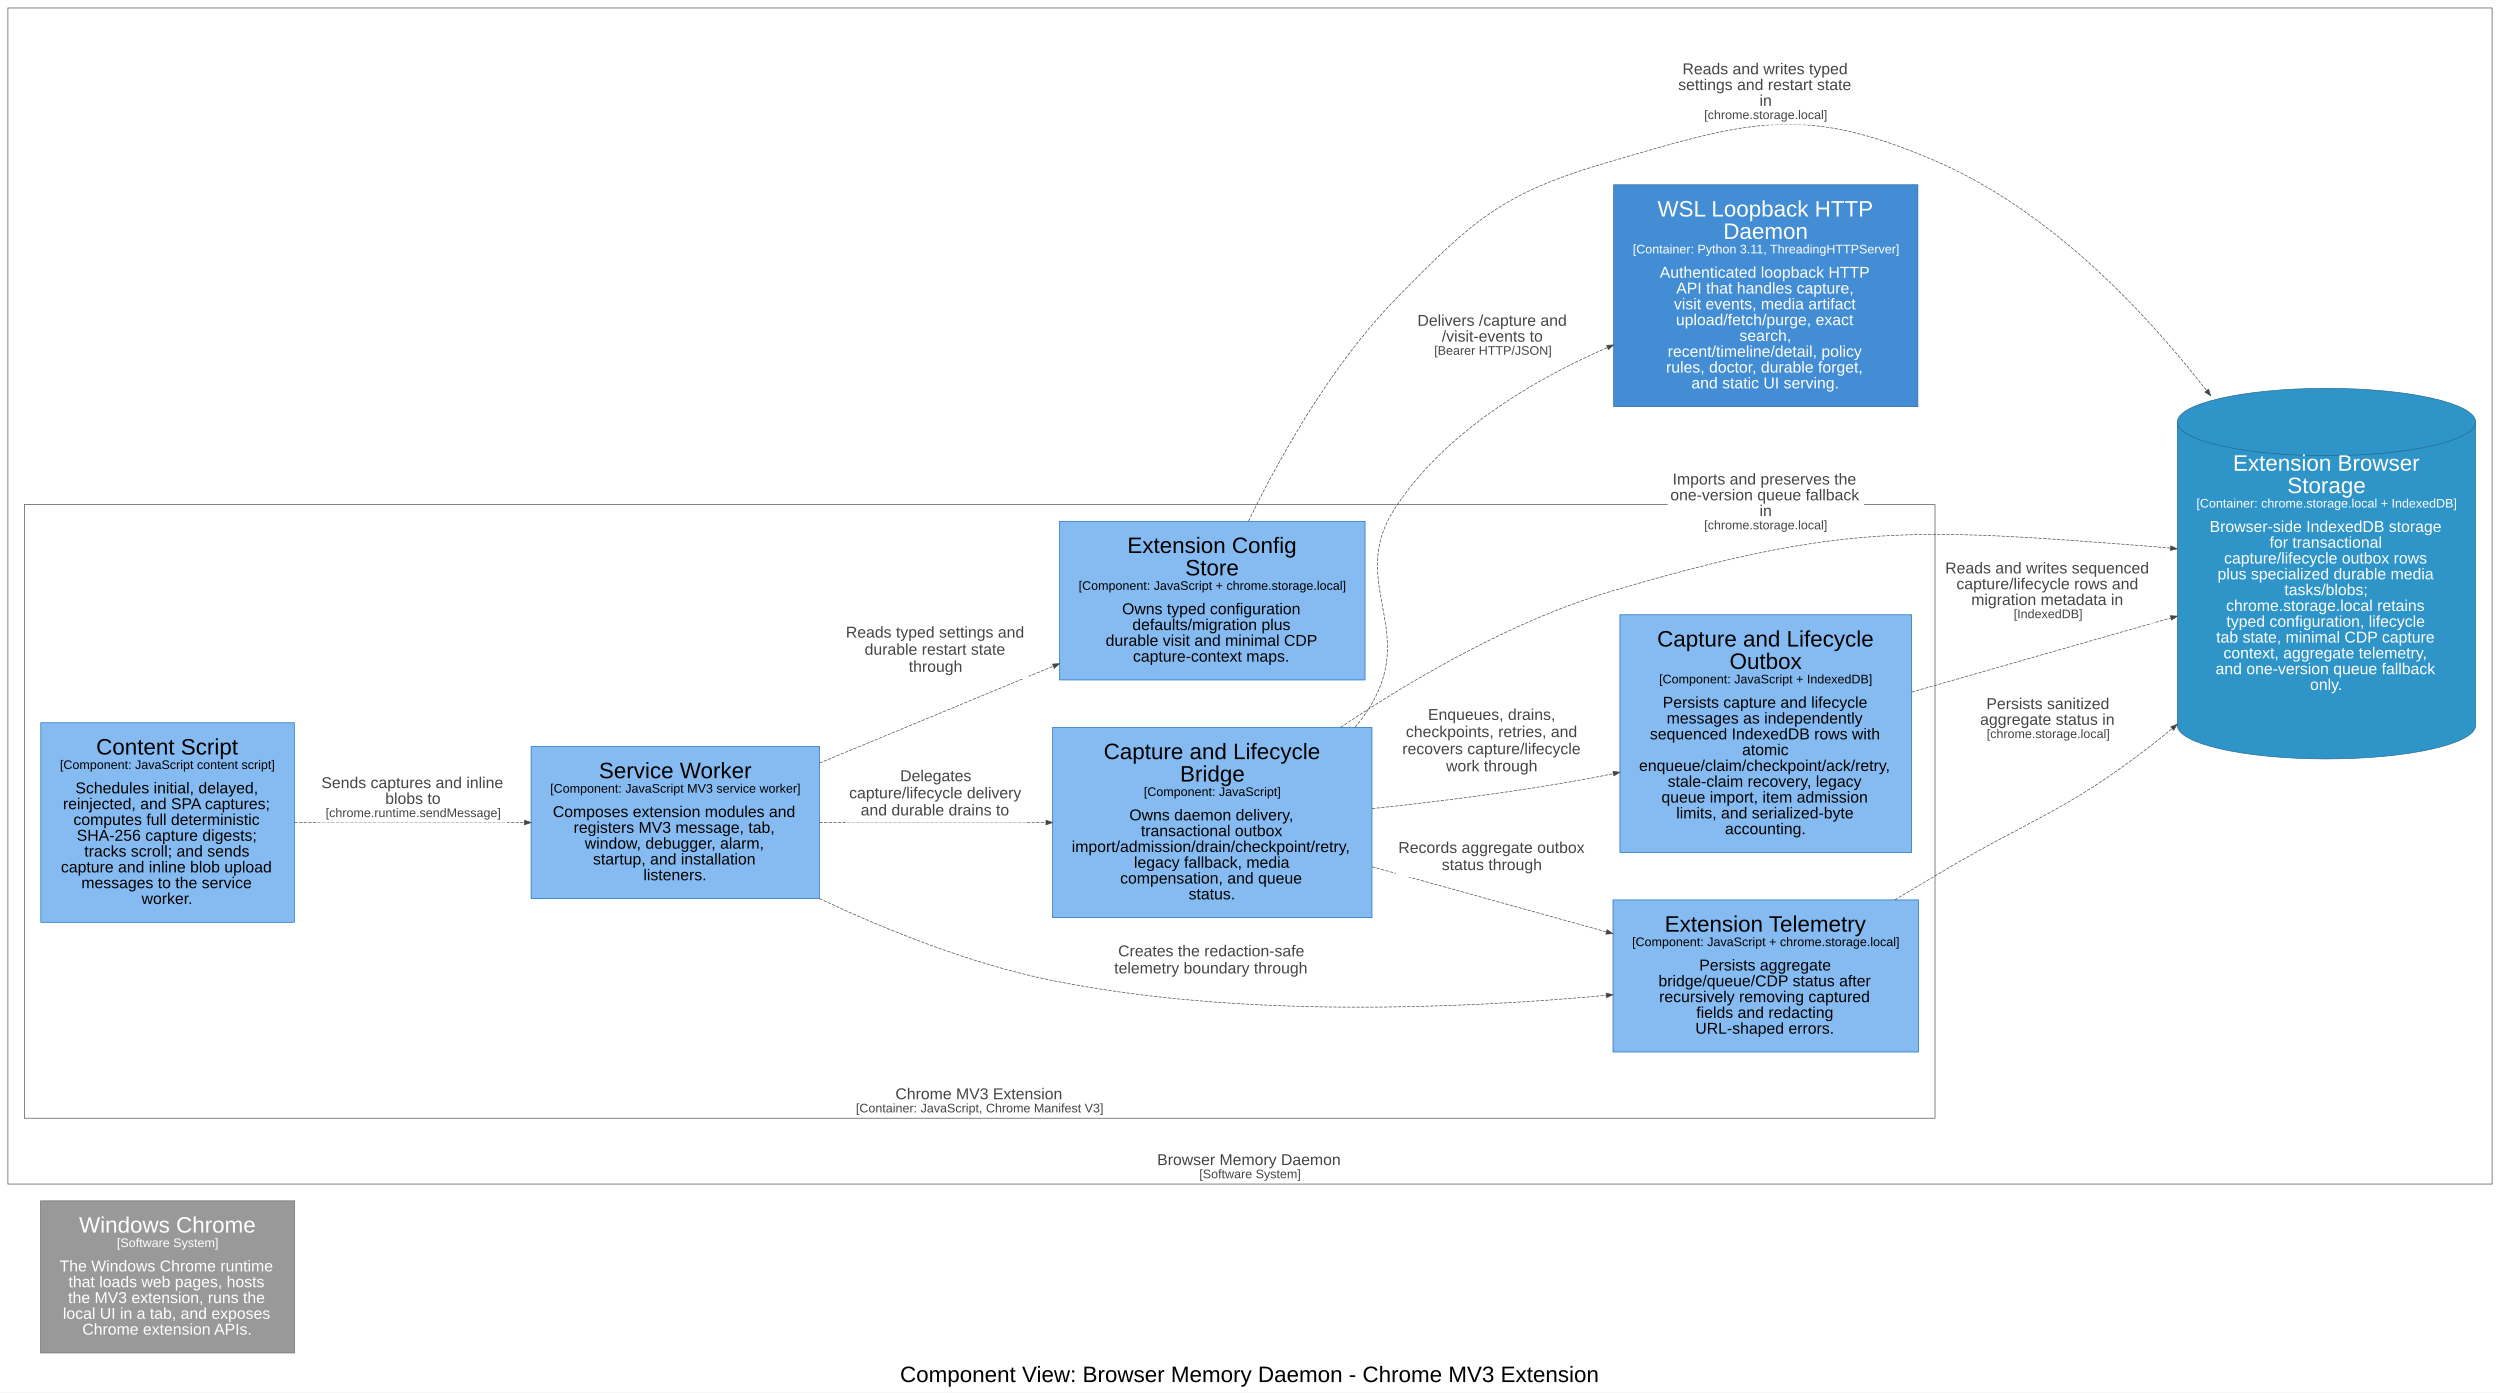
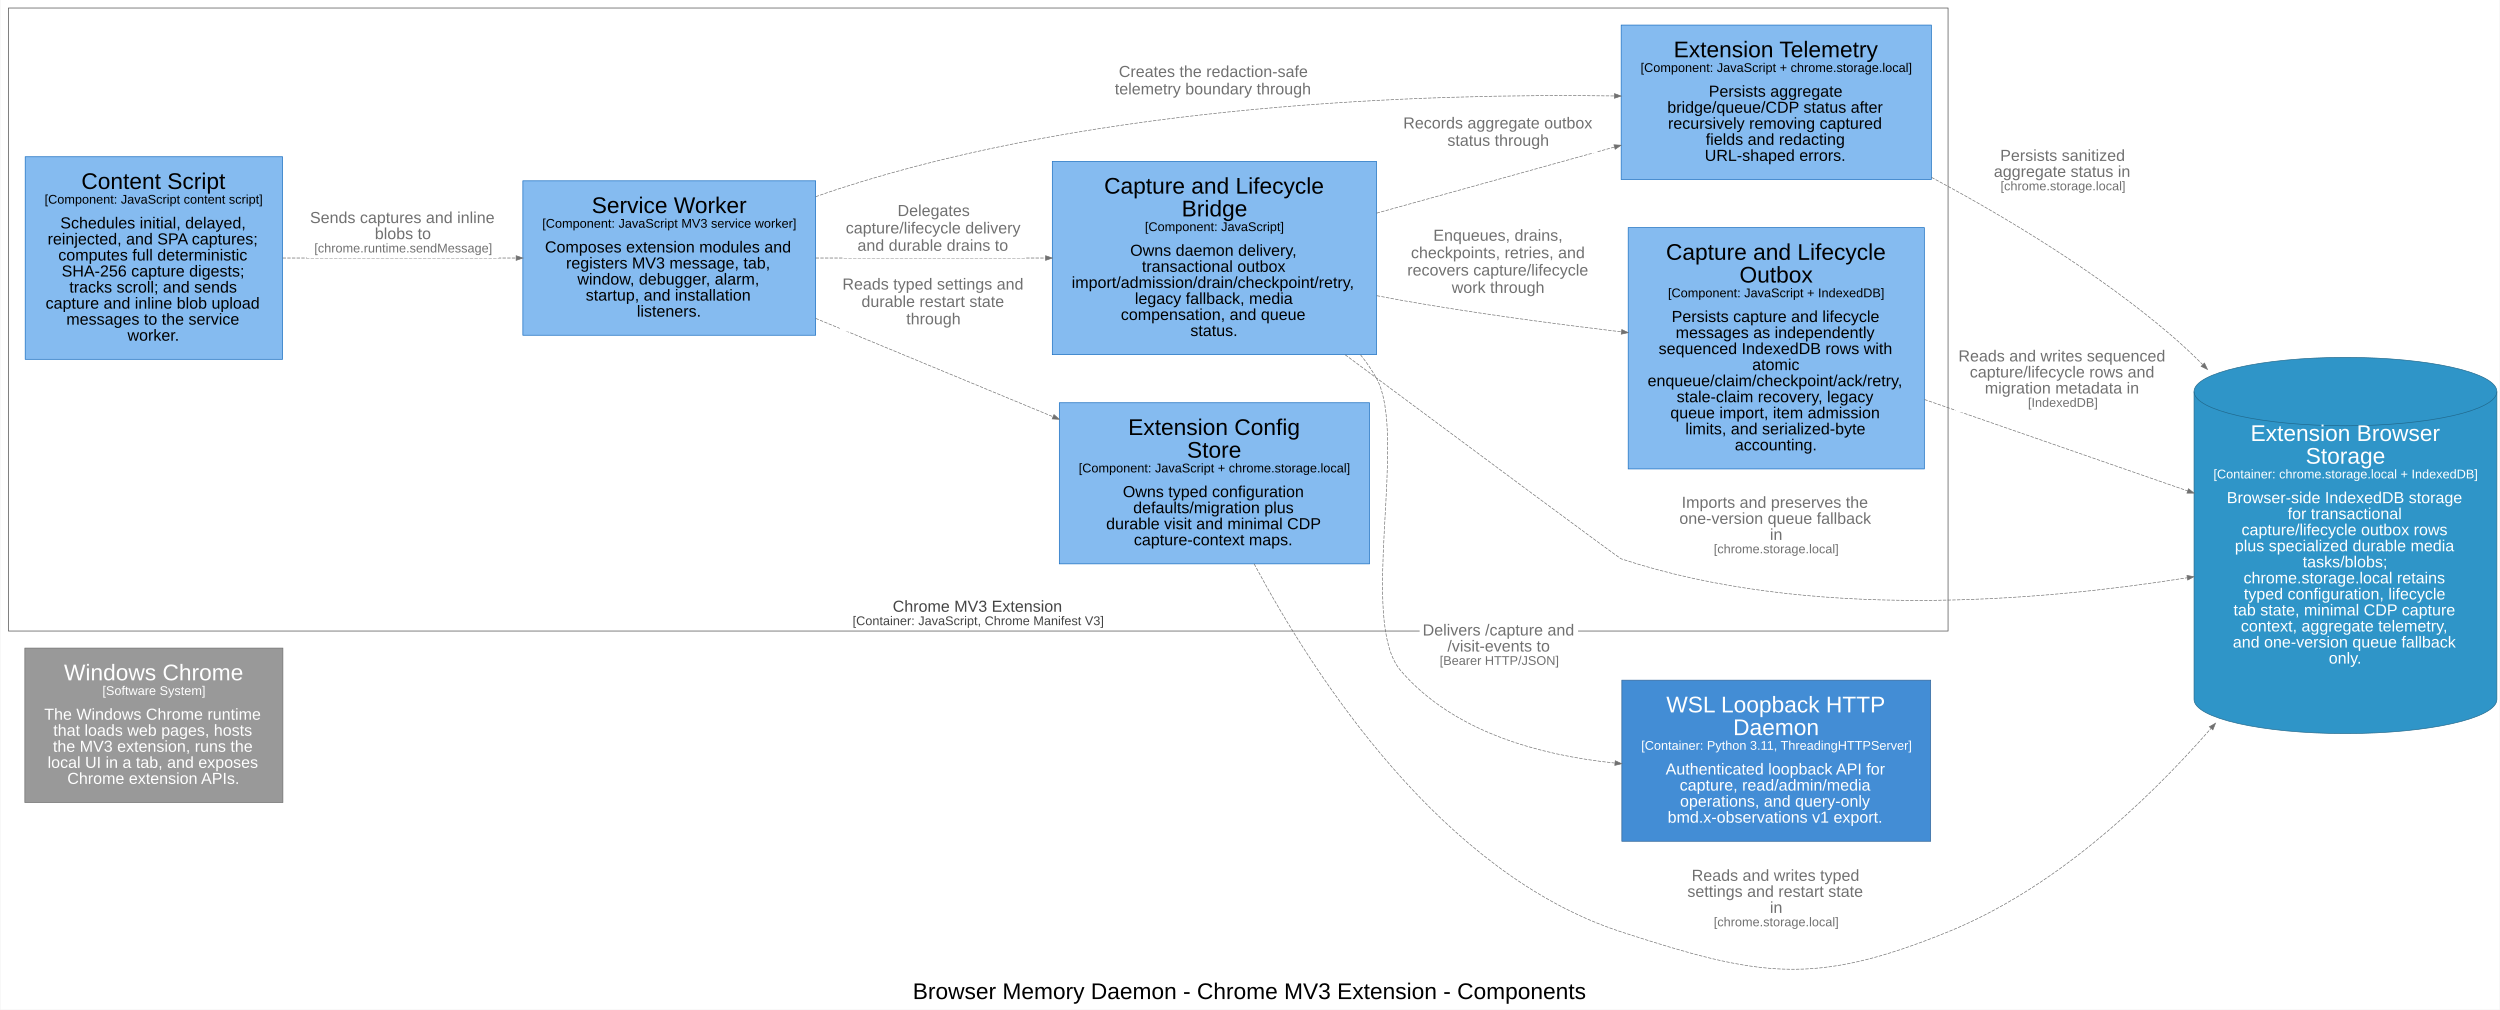
- <svg xmlns="http://www.w3.org/2000/svg" width="3797pt" height="2115pt" viewBox="0.00 0.00 3796.50 2114.50">
-   <g id="graph0" class="graph" transform="scale(1 1) rotate(0) translate(4 2110.5)">
-     <polygon fill="white" stroke="transparent" points="-4,4 -4,-2110.5 3792.5,-2110.5 3792.5,4 -4,4" />
-     <text text-anchor="start" x="1362.75" y="-11.8" font-family="Arial" font-size="34.00">Component View: Browser Memory Daemon - Chrome MV3 Extension</text>
+ <svg xmlns="http://www.w3.org/2000/svg" width="3739pt" height="1510pt" viewBox="0.00 0.00 3738.50 1510.35">
+   <g id="graph0" class="graph" transform="scale(1 1) rotate(0) translate(4 1506.35)">
+     <polygon fill="white" stroke="transparent" points="-4,4 -4,-1506.35 3734.5,-1506.35 3734.5,4 -4,4" />
+     <text text-anchor="start" x="1360.75" y="-11.8" font-family="Arial" font-size="34.00">Browser Memory Daemon - Chrome MV3 Extension - Components</text>
    <g id="clust1" class="cluster">
-       <polygon fill="none" stroke="#444444" points="8,-312.5 8,-2098.5 3780.5,-2098.5 3780.5,-312.5 8,-312.5" />
-       <text text-anchor="start" x="1753.25" y="-341.3" font-family="Arial" font-size="24.00" fill="#444444">Browser Memory Daemon</text>
-       <text text-anchor="start" x="1817.25" y="-321.3" font-family="Arial" font-size="19.00" fill="#444444">[Software System]</text>
-     </g>
-     <g id="clust2" class="cluster">
-       <polygon fill="none" stroke="#444444" points="33,-412.5 33,-1344.5 2934.5,-1344.5 2934.5,-412.5 33,-412.5" />
-       <text text-anchor="start" x="1355.75" y="-441.3" font-family="Arial" font-size="24.00" fill="#444444">Chrome MV3 Extension</text>
-       <text text-anchor="start" x="1295.75" y="-421.3" font-family="Arial" font-size="19.00" fill="#444444">[Container: JavaScript, Chrome Manifest V3]</text>
+       <polygon fill="none" stroke="#444444" points="8,-562.35 8,-1494.35 2909.5,-1494.35 2909.5,-562.35 8,-562.35" />
+       <text text-anchor="start" x="1330.75" y="-591.15" font-family="Arial" font-size="24.00" fill="#444444">Chrome MV3 Extension</text>
+       <text text-anchor="start" x="1270.75" y="-571.15" font-family="Arial" font-size="19.00" fill="#444444">[Container: JavaScript, Chrome Manifest V3]</text>
    </g>
    <g id="2" class="node">
-       <polygon fill="#999999" stroke="#6b6b6b" points="443.5,-287 57.5,-287 57.5,-56 443.5,-56 443.5,-287" />
-       <text text-anchor="start" x="116" y="-238.8" font-family="Arial" font-size="34.00" fill="#ffffff">Windows Chrome</text>
-       <text text-anchor="start" x="173.5" y="-216.8" font-family="Arial" font-size="19.00" fill="#ffffff">[Software System]</text>
-       <text text-anchor="start" x="86.5" y="-179.8" font-family="Arial" font-size="24.00" fill="#ffffff">The Windows Chrome runtime</text>
-       <text text-anchor="start" x="100" y="-155.8" font-family="Arial" font-size="24.00" fill="#ffffff">that loads web pages, hosts</text>
-       <text text-anchor="start" x="99.5" y="-131.8" font-family="Arial" font-size="24.00" fill="#ffffff">the MV3 extension, runs the</text>
-       <text text-anchor="start" x="91.5" y="-107.8" font-family="Arial" font-size="24.00" fill="#ffffff">local UI in a tab, and exposes</text>
-       <text text-anchor="start" x="121" y="-83.8" font-family="Arial" font-size="24.00" fill="#ffffff">Chrome extension APIs.</text>
+       <polygon fill="#999999" stroke="#6b6b6b" points="418.5,-536.85 32.5,-536.85 32.5,-305.85 418.5,-305.85 418.5,-536.85" />
+       <text text-anchor="start" x="91" y="-488.65" font-family="Arial" font-size="34.00" fill="#ffffff">Windows Chrome</text>
+       <text text-anchor="start" x="148.5" y="-466.65" font-family="Arial" font-size="19.00" fill="#ffffff">[Software System]</text>
+       <text text-anchor="start" x="61.5" y="-429.65" font-family="Arial" font-size="24.00" fill="#ffffff">The Windows Chrome runtime</text>
+       <text text-anchor="start" x="75" y="-405.65" font-family="Arial" font-size="24.00" fill="#ffffff">that loads web pages, hosts</text>
+       <text text-anchor="start" x="74.5" y="-381.65" font-family="Arial" font-size="24.00" fill="#ffffff">the MV3 extension, runs the</text>
+       <text text-anchor="start" x="66.5" y="-357.65" font-family="Arial" font-size="24.00" fill="#ffffff">local UI in a tab, and exposes</text>
+       <text text-anchor="start" x="96" y="-333.65" font-family="Arial" font-size="24.00" fill="#ffffff">Chrome extension APIs.</text>
+     </g>
+     <g id="21" class="node">
+       <path fill="#2f95c8" stroke="#20688c" d="M3730.5,-920.57C3730.5,-948.8 3628.98,-971.73 3504,-971.73 3379.02,-971.73 3277.5,-948.8 3277.5,-920.57 3277.5,-920.57 3277.5,-460.13 3277.5,-460.13 3277.5,-431.91 3379.02,-408.98 3504,-408.98 3628.98,-408.98 3730.5,-431.91 3730.5,-460.13 3730.5,-460.13 3730.5,-920.57 3730.5,-920.57" />
+       <path fill="none" stroke="#20688c" d="M3730.5,-920.57C3730.5,-892.34 3628.98,-869.41 3504,-869.41 3379.02,-869.41 3277.5,-892.34 3277.5,-920.57" />
+       <text text-anchor="start" x="3362" y="-846.65" font-family="Arial" font-size="34.00" fill="#ffffff">Extension Browser</text>
+       <text text-anchor="start" x="3444.5" y="-812.65" font-family="Arial" font-size="34.00" fill="#ffffff">Storage</text>
+       <text text-anchor="start" x="3306.5" y="-790.65" font-family="Arial" font-size="19.00" fill="#ffffff">[Container: chrome.storage.local + IndexedDB]</text>
+       <text text-anchor="start" x="3326.5" y="-753.65" font-family="Arial" font-size="24.00" fill="#ffffff">Browser-side IndexedDB storage</text>
+       <text text-anchor="start" x="3417.5" y="-729.65" font-family="Arial" font-size="24.00" fill="#ffffff">for transactional</text>
+       <text text-anchor="start" x="3348.5" y="-705.65" font-family="Arial" font-size="24.00" fill="#ffffff">capture/lifecycle outbox rows</text>
+       <text text-anchor="start" x="3338.5" y="-681.65" font-family="Arial" font-size="24.00" fill="#ffffff">plus specialized durable media</text>
+       <text text-anchor="start" x="3440" y="-657.65" font-family="Arial" font-size="24.00" fill="#ffffff">tasks/blobs;</text>
+       <text text-anchor="start" x="3351.5" y="-633.65" font-family="Arial" font-size="24.00" fill="#ffffff">chrome.storage.local retains</text>
+       <text text-anchor="start" x="3352" y="-609.65" font-family="Arial" font-size="24.00" fill="#ffffff">typed configuration, lifecycle</text>
+       <text text-anchor="start" x="3336.5" y="-585.65" font-family="Arial" font-size="24.00" fill="#ffffff">tab state, minimal CDP capture</text>
+       <text text-anchor="start" x="3347.5" y="-561.65" font-family="Arial" font-size="24.00" fill="#ffffff">context, aggregate telemetry,</text>
+       <text text-anchor="start" x="3335.5" y="-537.65" font-family="Arial" font-size="24.00" fill="#ffffff">and one-version queue fallback</text>
+       <text text-anchor="start" x="3479" y="-513.65" font-family="Arial" font-size="24.00" fill="#ffffff">only.</text>
+     </g>
+     <g id="22" class="node">
+       <polygon fill="#438dd5" stroke="#2e6295" points="2883.5,-488.85 2421.5,-488.85 2421.5,-247.85 2883.5,-247.85 2883.5,-488.85" />
+       <text text-anchor="start" x="2488" y="-440.65" font-family="Arial" font-size="34.00" fill="#ffffff">WSL Loopback HTTP</text>
+       <text text-anchor="start" x="2588" y="-406.65" font-family="Arial" font-size="34.00" fill="#ffffff">Daemon</text>
+       <text text-anchor="start" x="2450.5" y="-384.65" font-family="Arial" font-size="19.00" fill="#ffffff">[Container: Python 3.11, ThreadingHTTPServer]</text>
+       <text text-anchor="start" x="2487" y="-347.65" font-family="Arial" font-size="24.00" fill="#ffffff">Authenticated loopback API for</text>
+       <text text-anchor="start" x="2508" y="-323.65" font-family="Arial" font-size="24.00" fill="#ffffff">capture, read/admin/media</text>
+       <text text-anchor="start" x="2508.5" y="-299.65" font-family="Arial" font-size="24.00" fill="#ffffff">operations, and query-only</text>
+       <text text-anchor="start" x="2490" y="-275.65" font-family="Arial" font-size="24.00" fill="#ffffff">bmd.x-observations v1 export.</text>
    </g>
    <g id="10" class="node">
-       <polygon fill="#85bbf0" stroke="#1168bd" points="2069,-1319 1605,-1319 1605,-1078 2069,-1078 2069,-1319" />
-       <text text-anchor="start" x="1708" y="-1270.8" font-family="Arial" font-size="34.00" fill="#000000">Extension Config</text>
-       <text text-anchor="start" x="1796" y="-1236.8" font-family="Arial" font-size="34.00" fill="#000000">Store</text>
-       <text text-anchor="start" x="1634" y="-1214.8" font-family="Arial" font-size="19.00" fill="#000000">[Component: JavaScript + chrome.storage.local]</text>
-       <text text-anchor="start" x="1700" y="-1177.8" font-family="Arial" font-size="24.00" fill="#000000">Owns typed configuration</text>
-       <text text-anchor="start" x="1715.5" y="-1153.8" font-family="Arial" font-size="24.00" fill="#000000">defaults/migration plus</text>
-       <text text-anchor="start" x="1675" y="-1129.8" font-family="Arial" font-size="24.00" fill="#000000">durable visit and minimal CDP</text>
-       <text text-anchor="start" x="1716.5" y="-1105.8" font-family="Arial" font-size="24.00" fill="#000000">capture-context maps.</text>
-     </g>
-     <g id="21" class="node">
-       <path fill="#2f95c8" stroke="#20688c" d="M3755.5,-1469.72C3755.5,-1497.94 3653.98,-1520.88 3529,-1520.88 3404.02,-1520.88 3302.5,-1497.94 3302.5,-1469.72 3302.5,-1469.72 3302.5,-1009.28 3302.5,-1009.28 3302.5,-981.06 3404.02,-958.12 3529,-958.12 3653.98,-958.12 3755.5,-981.06 3755.5,-1009.28 3755.5,-1009.28 3755.5,-1469.72 3755.5,-1469.72" />
-       <path fill="none" stroke="#20688c" d="M3755.5,-1469.72C3755.5,-1441.49 3653.98,-1418.56 3529,-1418.56 3404.02,-1418.56 3302.5,-1441.49 3302.5,-1469.72" />
-       <text text-anchor="start" x="3387" y="-1395.8" font-family="Arial" font-size="34.00" fill="#ffffff">Extension Browser</text>
-       <text text-anchor="start" x="3469.5" y="-1361.8" font-family="Arial" font-size="34.00" fill="#ffffff">Storage</text>
-       <text text-anchor="start" x="3331.5" y="-1339.8" font-family="Arial" font-size="19.00" fill="#ffffff">[Container: chrome.storage.local + IndexedDB]</text>
-       <text text-anchor="start" x="3351.5" y="-1302.8" font-family="Arial" font-size="24.00" fill="#ffffff">Browser-side IndexedDB storage</text>
-       <text text-anchor="start" x="3442.5" y="-1278.8" font-family="Arial" font-size="24.00" fill="#ffffff">for transactional</text>
-       <text text-anchor="start" x="3373.5" y="-1254.8" font-family="Arial" font-size="24.00" fill="#ffffff">capture/lifecycle outbox rows</text>
-       <text text-anchor="start" x="3363.5" y="-1230.8" font-family="Arial" font-size="24.00" fill="#ffffff">plus specialized durable media</text>
-       <text text-anchor="start" x="3465" y="-1206.8" font-family="Arial" font-size="24.00" fill="#ffffff">tasks/blobs;</text>
-       <text text-anchor="start" x="3376.5" y="-1182.8" font-family="Arial" font-size="24.00" fill="#ffffff">chrome.storage.local retains</text>
-       <text text-anchor="start" x="3377" y="-1158.8" font-family="Arial" font-size="24.00" fill="#ffffff">typed configuration, lifecycle</text>
-       <text text-anchor="start" x="3361.5" y="-1134.8" font-family="Arial" font-size="24.00" fill="#ffffff">tab state, minimal CDP capture</text>
-       <text text-anchor="start" x="3372.5" y="-1110.8" font-family="Arial" font-size="24.00" fill="#ffffff">context, aggregate telemetry,</text>
-       <text text-anchor="start" x="3360.5" y="-1086.8" font-family="Arial" font-size="24.00" fill="#ffffff">and one-version queue fallback</text>
-       <text text-anchor="start" x="3504" y="-1062.8" font-family="Arial" font-size="24.00" fill="#ffffff">only.</text>
-     </g>
-     <g id="88" class="edge">
-       <path fill="none" stroke="#444444" stroke-dasharray="5,2" d="M1891.9,-1319.26C1940.25,-1418.1 2018.47,-1557.31 2115.5,-1656.5 2237.07,-1780.77 2278.59,-1817.89 2445.5,-1866.5 2654.17,-1927.26 2734.87,-1952.42 2934.5,-1866.5 3101.55,-1794.6 3243.57,-1650.01 3346.77,-1517.78" />
-       <polygon fill="#444444" stroke="#444444" points="3349.83,-1519.54 3353.2,-1509.49 3344.3,-1515.25 3349.83,-1519.54" />
-       <polygon fill="white" stroke="transparent" points="2540.5,-1921.5 2540.5,-2020.5 2814.5,-2020.5 2814.5,-1921.5 2540.5,-1921.5" />
-       <text text-anchor="start" x="2551" y="-1997.8" font-family="Arial" font-size="24.00" fill="#444444">Reads and writes typed</text>
-       <text text-anchor="start" x="2544.5" y="-1973.8" font-family="Arial" font-size="24.00" fill="#444444">settings and restart state</text>
-       <text text-anchor="start" x="2668" y="-1949.8" font-family="Arial" font-size="24.00" fill="#444444">in</text>
-       <text text-anchor="start" x="2584" y="-1929.8" font-family="Arial" font-size="19.00" fill="#444444">[chrome.storage.local]</text>
+       <polygon fill="#85bbf0" stroke="#1168bd" points="2044,-903.85 1580,-903.85 1580,-662.85 2044,-662.85 2044,-903.85" />
+       <text text-anchor="start" x="1683" y="-855.65" font-family="Arial" font-size="34.00" fill="#000000">Extension Config</text>
+       <text text-anchor="start" x="1771" y="-821.65" font-family="Arial" font-size="34.00" fill="#000000">Store</text>
+       <text text-anchor="start" x="1609" y="-799.65" font-family="Arial" font-size="19.00" fill="#000000">[Component: JavaScript + chrome.storage.local]</text>
+       <text text-anchor="start" x="1675" y="-762.65" font-family="Arial" font-size="24.00" fill="#000000">Owns typed configuration</text>
+       <text text-anchor="start" x="1690.5" y="-738.65" font-family="Arial" font-size="24.00" fill="#000000">defaults/migration plus</text>
+       <text text-anchor="start" x="1650" y="-714.65" font-family="Arial" font-size="24.00" fill="#000000">durable visit and minimal CDP</text>
+       <text text-anchor="start" x="1691.5" y="-690.65" font-family="Arial" font-size="24.00" fill="#000000">capture-context maps.</text>
+     </g>
+     <g id="89" class="edge">
+       <path fill="none" stroke="#707070" stroke-dasharray="5,2" d="M1871.46,-662.77C1961.51,-494.38 2152.25,-199.58 2420.5,-112.35 2627.18,-45.14 2708.16,-30.51 2909.5,-112.35 3063.84,-175.09 3200.01,-299.38 3302.87,-416.69" />
+       <polygon fill="#707070" stroke="#707070" points="3300.38,-419.16 3309.59,-424.4 3305.66,-414.56 3300.38,-419.16" />
+       <polygon fill="white" stroke="transparent" points="2515.5,-112.35 2515.5,-211.35 2789.5,-211.35 2789.5,-112.35 2515.5,-112.35" />
+       <text text-anchor="start" x="2526" y="-188.65" font-family="Arial" font-size="24.00" fill="#707070">Reads and writes typed</text>
+       <text text-anchor="start" x="2519.5" y="-164.65" font-family="Arial" font-size="24.00" fill="#707070">settings and restart state</text>
+       <text text-anchor="start" x="2643" y="-140.65" font-family="Arial" font-size="24.00" fill="#707070">in</text>
+       <text text-anchor="start" x="2559" y="-120.65" font-family="Arial" font-size="19.00" fill="#707070">[chrome.storage.local]</text>
    </g>
    <g id="13" class="node">
-       <polygon fill="#85bbf0" stroke="#1168bd" points="2079.5,-1006 1594.5,-1006 1594.5,-717 2079.5,-717 2079.5,-1006" />
-       <text text-anchor="start" x="1672" y="-957.8" font-family="Arial" font-size="34.00" fill="#000000">Capture and Lifecycle</text>
-       <text text-anchor="start" x="1788" y="-923.8" font-family="Arial" font-size="34.00" fill="#000000">Bridge</text>
-       <text text-anchor="start" x="1733" y="-901.8" font-family="Arial" font-size="19.00" fill="#000000">[Component: JavaScript]</text>
-       <text text-anchor="start" x="1711" y="-864.8" font-family="Arial" font-size="24.00" fill="#000000">Owns daemon delivery,</text>
-       <text text-anchor="start" x="1728.5" y="-840.8" font-family="Arial" font-size="24.00" fill="#000000">transactional outbox</text>
-       <text text-anchor="start" x="1623.5" y="-816.8" font-family="Arial" font-size="24.00" fill="#000000">import/admission/drain/checkpoint/retry,</text>
-       <text text-anchor="start" x="1718" y="-792.8" font-family="Arial" font-size="24.00" fill="#000000">legacy fallback, media</text>
-       <text text-anchor="start" x="1697" y="-768.8" font-family="Arial" font-size="24.00" fill="#000000">compensation, and queue</text>
-       <text text-anchor="start" x="1801" y="-744.8" font-family="Arial" font-size="24.00" fill="#000000">status.</text>
+       <polygon fill="#85bbf0" stroke="#1168bd" points="2054.5,-1264.85 1569.5,-1264.85 1569.5,-975.85 2054.5,-975.85 2054.5,-1264.85" />
+       <text text-anchor="start" x="1647" y="-1216.65" font-family="Arial" font-size="34.00" fill="#000000">Capture and Lifecycle</text>
+       <text text-anchor="start" x="1763" y="-1182.65" font-family="Arial" font-size="34.00" fill="#000000">Bridge</text>
+       <text text-anchor="start" x="1708" y="-1160.65" font-family="Arial" font-size="19.00" fill="#000000">[Component: JavaScript]</text>
+       <text text-anchor="start" x="1686" y="-1123.65" font-family="Arial" font-size="24.00" fill="#000000">Owns daemon delivery,</text>
+       <text text-anchor="start" x="1703.5" y="-1099.65" font-family="Arial" font-size="24.00" fill="#000000">transactional outbox</text>
+       <text text-anchor="start" x="1598.5" y="-1075.65" font-family="Arial" font-size="24.00" fill="#000000">import/admission/drain/checkpoint/retry,</text>
+       <text text-anchor="start" x="1693" y="-1051.65" font-family="Arial" font-size="24.00" fill="#000000">legacy fallback, media</text>
+       <text text-anchor="start" x="1672" y="-1027.65" font-family="Arial" font-size="24.00" fill="#000000">compensation, and queue</text>
+       <text text-anchor="start" x="1776" y="-1003.65" font-family="Arial" font-size="24.00" fill="#000000">status.</text>
+     </g>
+     <g id="96" class="edge">
+       <path fill="none" stroke="#707070" stroke-dasharray="5,2" d="M2007.64,-975.62C2184.17,-844.44 2417.41,-671.37 2420.5,-670.35 2700.37,-577.98 3043.49,-606.27 3267.39,-642.05" />
+       <polygon fill="#707070" stroke="#707070" points="3266.87,-645.52 3277.3,-643.66 3267.98,-638.61 3266.87,-645.52" />
+       <polygon fill="white" stroke="transparent" points="2503.5,-670.35 2503.5,-769.35 2801.5,-769.35 2801.5,-670.35 2503.5,-670.35" />
+       <text text-anchor="start" x="2511" y="-746.65" font-family="Arial" font-size="24.00" fill="#707070">Imports and preserves the</text>
+       <text text-anchor="start" x="2507.5" y="-722.65" font-family="Arial" font-size="24.00" fill="#707070">one-version queue fallback</text>
+       <text text-anchor="start" x="2643" y="-698.65" font-family="Arial" font-size="24.00" fill="#707070">in</text>
+       <text text-anchor="start" x="2559" y="-678.65" font-family="Arial" font-size="19.00" fill="#707070">[chrome.storage.local]</text>
+     </g>
+     <g id="98" class="edge">
+       <path fill="none" stroke="#707070" stroke-dasharray="5,2" d="M2030.57,-975.58C2039.57,-964.44 2047.65,-952.7 2054.5,-940.35 2101.75,-855.13 2027.1,-577.35 2090.5,-503.35 2168.72,-412.06 2296.88,-376.69 2410.97,-364.88" />
+       <polygon fill="#707070" stroke="#707070" points="2411.65,-368.33 2421.26,-363.87 2410.97,-361.36 2411.65,-368.33" />
+       <polygon fill="white" stroke="transparent" points="2119,-503.35 2119,-578.35 2356,-578.35 2356,-503.35 2119,-503.35" />
+       <text text-anchor="start" x="2123.5" y="-555.65" font-family="Arial" font-size="24.00" fill="#707070">Delivers /capture and</text>
+       <text text-anchor="start" x="2160.5" y="-531.65" font-family="Arial" font-size="24.00" fill="#707070">/visit-events to</text>
+       <text text-anchor="start" x="2149" y="-511.65" font-family="Arial" font-size="19.00" fill="#707070">[Bearer HTTP/JSON]</text>
    </g>
    <g id="15" class="node">
-       <polygon fill="#85bbf0" stroke="#1168bd" points="2909.5,-744 2445.5,-744 2445.5,-513 2909.5,-513 2909.5,-744" />
-       <text text-anchor="start" x="2524" y="-695.8" font-family="Arial" font-size="34.00" fill="#000000">Extension Telemetry</text>
-       <text text-anchor="start" x="2474.5" y="-673.8" font-family="Arial" font-size="19.00" fill="#000000">[Component: JavaScript + chrome.storage.local]</text>
-       <text text-anchor="start" x="2576.5" y="-636.8" font-family="Arial" font-size="24.00" fill="#000000">Persists aggregate</text>
-       <text text-anchor="start" x="2514.5" y="-612.8" font-family="Arial" font-size="24.00" fill="#000000">bridge/queue/CDP status after</text>
-       <text text-anchor="start" x="2515.5" y="-588.8" font-family="Arial" font-size="24.00" fill="#000000">recursively removing captured</text>
-       <text text-anchor="start" x="2572" y="-564.8" font-family="Arial" font-size="24.00" fill="#000000">fields and redacting</text>
-       <text text-anchor="start" x="2570.5" y="-540.8" font-family="Arial" font-size="24.00" fill="#000000">URL-shaped errors.</text>
-     </g>
-     <g id="98" class="edge">
-       <path fill="none" stroke="#444444" stroke-dasharray="5,2" d="M2079.69,-794.34C2191.45,-763.29 2323.85,-726.49 2435.53,-695.46" />
-       <polygon fill="#444444" stroke="#444444" points="2436.54,-698.81 2445.24,-692.76 2434.67,-692.07 2436.54,-698.81" />
-       <polygon fill="white" stroke="transparent" points="2115.5,-778.5 2115.5,-838.5 2409.5,-838.5 2409.5,-778.5 2115.5,-778.5" />
-       <text text-anchor="start" x="2119.5" y="-815.3" font-family="Arial" font-size="24.00" fill="#444444">Records aggregate outbox</text>
-       <text text-anchor="start" x="2185.5" y="-789.3" font-family="Arial" font-size="24.00" fill="#444444">status through</text>
+       <polygon fill="#85bbf0" stroke="#1168bd" points="2884.5,-1468.85 2420.5,-1468.85 2420.5,-1237.85 2884.5,-1237.85 2884.5,-1468.85" />
+       <text text-anchor="start" x="2499" y="-1420.65" font-family="Arial" font-size="34.00" fill="#000000">Extension Telemetry</text>
+       <text text-anchor="start" x="2449.5" y="-1398.65" font-family="Arial" font-size="19.00" fill="#000000">[Component: JavaScript + chrome.storage.local]</text>
+       <text text-anchor="start" x="2551.5" y="-1361.65" font-family="Arial" font-size="24.00" fill="#000000">Persists aggregate</text>
+       <text text-anchor="start" x="2489.5" y="-1337.65" font-family="Arial" font-size="24.00" fill="#000000">bridge/queue/CDP status after</text>
+       <text text-anchor="start" x="2490.5" y="-1313.65" font-family="Arial" font-size="24.00" fill="#000000">recursively removing captured</text>
+       <text text-anchor="start" x="2547" y="-1289.65" font-family="Arial" font-size="24.00" fill="#000000">fields and redacting</text>
+       <text text-anchor="start" x="2545.5" y="-1265.65" font-family="Arial" font-size="24.00" fill="#000000">URL-shaped errors.</text>
+     </g>
+     <g id="99" class="edge">
+       <path fill="none" stroke="#707070" stroke-dasharray="5,2" d="M2054.69,-1187.51C2166.45,-1218.56 2298.85,-1255.36 2410.53,-1286.39" />
+       <polygon fill="#707070" stroke="#707070" points="2409.67,-1289.78 2420.24,-1289.09 2411.54,-1283.04 2409.67,-1289.78" />
+       <polygon fill="white" stroke="transparent" points="2090.5,-1277.35 2090.5,-1337.35 2384.5,-1337.35 2384.5,-1277.35 2090.5,-1277.35" />
+       <text text-anchor="start" x="2094.5" y="-1314.15" font-family="Arial" font-size="24.00" fill="#707070">Records aggregate outbox</text>
+       <text text-anchor="start" x="2160.5" y="-1288.15" font-family="Arial" font-size="24.00" fill="#707070">status through</text>
    </g>
    <g id="16" class="node">
-       <polygon fill="#85bbf0" stroke="#1168bd" points="2899,-1177 2456,-1177 2456,-816 2899,-816 2899,-1177" />
-       <text text-anchor="start" x="2512.5" y="-1128.8" font-family="Arial" font-size="34.00" fill="#000000">Capture and Lifecycle</text>
-       <text text-anchor="start" x="2622.5" y="-1094.8" font-family="Arial" font-size="34.00" fill="#000000">Outbox</text>
-       <text text-anchor="start" x="2515.5" y="-1072.8" font-family="Arial" font-size="19.00" fill="#000000">[Component: JavaScript + IndexedDB]</text>
-       <text text-anchor="start" x="2521" y="-1035.8" font-family="Arial" font-size="24.00" fill="#000000">Persists capture and lifecycle</text>
-       <text text-anchor="start" x="2527" y="-1011.8" font-family="Arial" font-size="24.00" fill="#000000">messages as independently</text>
-       <text text-anchor="start" x="2501.5" y="-987.8" font-family="Arial" font-size="24.00" fill="#000000">sequenced IndexedDB rows with</text>
-       <text text-anchor="start" x="2641.5" y="-963.8" font-family="Arial" font-size="24.00" fill="#000000">atomic</text>
-       <text text-anchor="start" x="2485" y="-939.8" font-family="Arial" font-size="24.00" fill="#000000">enqueue/claim/checkpoint/ack/retry,</text>
-       <text text-anchor="start" x="2528.5" y="-915.8" font-family="Arial" font-size="24.00" fill="#000000">stale-claim recovery, legacy</text>
-       <text text-anchor="start" x="2519" y="-891.8" font-family="Arial" font-size="24.00" fill="#000000">queue import, item admission</text>
-       <text text-anchor="start" x="2541.5" y="-867.8" font-family="Arial" font-size="24.00" fill="#000000">limits, and serialized-byte</text>
-       <text text-anchor="start" x="2615.5" y="-843.8" font-family="Arial" font-size="24.00" fill="#000000">accounting.</text>
+       <polygon fill="#85bbf0" stroke="#1168bd" points="2874,-1165.85 2431,-1165.85 2431,-804.85 2874,-804.85 2874,-1165.85" />
+       <text text-anchor="start" x="2487.5" y="-1117.65" font-family="Arial" font-size="34.00" fill="#000000">Capture and Lifecycle</text>
+       <text text-anchor="start" x="2597.5" y="-1083.65" font-family="Arial" font-size="34.00" fill="#000000">Outbox</text>
+       <text text-anchor="start" x="2490.5" y="-1061.65" font-family="Arial" font-size="19.00" fill="#000000">[Component: JavaScript + IndexedDB]</text>
+       <text text-anchor="start" x="2496" y="-1024.65" font-family="Arial" font-size="24.00" fill="#000000">Persists capture and lifecycle</text>
+       <text text-anchor="start" x="2502" y="-1000.65" font-family="Arial" font-size="24.00" fill="#000000">messages as independently</text>
+       <text text-anchor="start" x="2476.5" y="-976.65" font-family="Arial" font-size="24.00" fill="#000000">sequenced IndexedDB rows with</text>
+       <text text-anchor="start" x="2616.5" y="-952.65" font-family="Arial" font-size="24.00" fill="#000000">atomic</text>
+       <text text-anchor="start" x="2460" y="-928.65" font-family="Arial" font-size="24.00" fill="#000000">enqueue/claim/checkpoint/ack/retry,</text>
+       <text text-anchor="start" x="2503.5" y="-904.65" font-family="Arial" font-size="24.00" fill="#000000">stale-claim recovery, legacy</text>
+       <text text-anchor="start" x="2494" y="-880.65" font-family="Arial" font-size="24.00" fill="#000000">queue import, item admission</text>
+       <text text-anchor="start" x="2516.5" y="-856.65" font-family="Arial" font-size="24.00" fill="#000000">limits, and serialized-byte</text>
+       <text text-anchor="start" x="2590.5" y="-832.65" font-family="Arial" font-size="24.00" fill="#000000">accounting.</text>
+     </g>
+     <g id="95" class="edge">
+       <path fill="none" stroke="#707070" stroke-dasharray="5,2" d="M2054.88,-1064.01C2066.9,-1061.66 2078.83,-1059.42 2090.5,-1057.35 2198.57,-1038.19 2319.23,-1022.04 2420.87,-1009.92" />
+       <polygon fill="#707070" stroke="#707070" points="2421.44,-1013.37 2430.95,-1008.72 2420.61,-1006.42 2421.44,-1013.37" />
+       <polygon fill="white" stroke="transparent" points="2096.5,-1057.35 2096.5,-1169.35 2378.5,-1169.35 2378.5,-1057.35 2096.5,-1057.35" />
+       <text text-anchor="start" x="2139.5" y="-1146.15" font-family="Arial" font-size="24.00" fill="#707070">Enqueues, drains,</text>
+       <text text-anchor="start" x="2106" y="-1120.15" font-family="Arial" font-size="24.00" fill="#707070">checkpoints, retries, and</text>
+       <text text-anchor="start" x="2100.5" y="-1094.15" font-family="Arial" font-size="24.00" fill="#707070">recovers capture/lifecycle</text>
+       <text text-anchor="start" x="2167" y="-1068.15" font-family="Arial" font-size="24.00" fill="#707070">work through</text>
+     </g>
+     <g id="106" class="edge">
+       <path fill="none" stroke="#707070" stroke-dasharray="5,2" d="M2884.84,-1241.01C2998.47,-1180.01 3133.75,-1098.29 3241.5,-1006.35 3258.06,-992.22 3274.39,-976.96 3290.32,-961.04" />
+       <polygon fill="#707070" stroke="#707070" points="3293.05,-963.25 3297.6,-953.68 3288.08,-958.32 3293.05,-963.25" />
+       <polygon fill="white" stroke="transparent" points="2973.5,-1213.35 2973.5,-1288.35 3188.5,-1288.35 3188.5,-1213.35 2973.5,-1213.35" />
+       <text text-anchor="start" x="2987.5" y="-1265.65" font-family="Arial" font-size="24.00" fill="#707070">Persists sanitized</text>
+       <text text-anchor="start" x="2978" y="-1241.65" font-family="Arial" font-size="24.00" fill="#707070">aggregate status in</text>
+       <text text-anchor="start" x="2988" y="-1221.65" font-family="Arial" font-size="19.00" fill="#707070">[chrome.storage.local]</text>
+     </g>
+     <g id="100" class="edge">
+       <path fill="none" stroke="#707070" stroke-dasharray="5,2" d="M2874.2,-908.71C2995.06,-866.74 3144.83,-814.73 3267.88,-772" />
+       <polygon fill="#707070" stroke="#707070" points="3269.15,-775.26 3277.44,-768.68 3266.85,-768.65 3269.15,-775.26" />
+       <polygon fill="white" stroke="transparent" points="2920.5,-889.35 2920.5,-988.35 3241.5,-988.35 3241.5,-889.35 2920.5,-889.35" />
+       <text text-anchor="start" x="2925" y="-965.65" font-family="Arial" font-size="24.00" fill="#707070">Reads and writes sequenced</text>
+       <text text-anchor="start" x="2942" y="-941.65" font-family="Arial" font-size="24.00" fill="#707070">capture/lifecycle rows and</text>
+       <text text-anchor="start" x="2964.5" y="-917.65" font-family="Arial" font-size="24.00" fill="#707070">migration metadata in</text>
+       <text text-anchor="start" x="3029" y="-897.65" font-family="Arial" font-size="19.00" fill="#707070">[IndexedDB]</text>
+     </g>
+     <g id="8" class="node">
+       <polygon fill="#85bbf0" stroke="#1168bd" points="418,-1271.85 33,-1271.85 33,-968.85 418,-968.85 418,-1271.85" />
+       <text text-anchor="start" x="117" y="-1223.65" font-family="Arial" font-size="34.00" fill="#000000">Content Script</text>
+       <text text-anchor="start" x="62" y="-1201.65" font-family="Arial" font-size="19.00" fill="#000000">[Component: JavaScript content script]</text>
+       <text text-anchor="start" x="85.5" y="-1164.65" font-family="Arial" font-size="24.00" fill="#000000">Schedules initial, delayed,</text>
+       <text text-anchor="start" x="66.5" y="-1140.65" font-family="Arial" font-size="24.00" fill="#000000">reinjected, and SPA captures;</text>
+       <text text-anchor="start" x="82.5" y="-1116.65" font-family="Arial" font-size="24.00" fill="#000000">computes full deterministic</text>
+       <text text-anchor="start" x="87.5" y="-1092.65" font-family="Arial" font-size="24.00" fill="#000000">SHA-256 capture digests;</text>
+       <text text-anchor="start" x="99" y="-1068.65" font-family="Arial" font-size="24.00" fill="#000000">tracks scroll; and sends</text>
+       <text text-anchor="start" x="63.5" y="-1044.65" font-family="Arial" font-size="24.00" fill="#000000">capture and inline blob upload</text>
+       <text text-anchor="start" x="94.5" y="-1020.65" font-family="Arial" font-size="24.00" fill="#000000">messages to the service</text>
+       <text text-anchor="start" x="186" y="-996.65" font-family="Arial" font-size="24.00" fill="#000000">worker.</text>
+     </g>
+     <g id="9" class="node">
+       <polygon fill="#85bbf0" stroke="#1168bd" points="1215.5,-1235.85 777.5,-1235.85 777.5,-1004.85 1215.5,-1004.85 1215.5,-1235.85" />
+       <text text-anchor="start" x="880.5" y="-1187.65" font-family="Arial" font-size="34.00" fill="#000000">Service Worker</text>
+       <text text-anchor="start" x="806.5" y="-1165.65" font-family="Arial" font-size="19.00" fill="#000000">[Component: JavaScript MV3 service worker]</text>
+       <text text-anchor="start" x="810.5" y="-1128.65" font-family="Arial" font-size="24.00" fill="#000000">Composes extension modules and</text>
+       <text text-anchor="start" x="842" y="-1104.65" font-family="Arial" font-size="24.00" fill="#000000">registers MV3 message, tab,</text>
+       <text text-anchor="start" x="859" y="-1080.65" font-family="Arial" font-size="24.00" fill="#000000">window, debugger, alarm,</text>
+       <text text-anchor="start" x="871.5" y="-1056.65" font-family="Arial" font-size="24.00" fill="#000000">startup, and installation</text>
+       <text text-anchor="start" x="948" y="-1032.65" font-family="Arial" font-size="24.00" fill="#000000">listeners.</text>
+     </g>
+     <g id="85" class="edge">
+       <path fill="none" stroke="#707070" stroke-dasharray="5,2" d="M418.07,-1120.35C523.97,-1120.35 656.23,-1120.35 767.44,-1120.35" />
+       <polygon fill="#707070" stroke="#707070" points="767.45,-1123.85 777.45,-1120.35 767.45,-1116.85 767.45,-1123.85" />
+       <polygon fill="white" stroke="transparent" points="454.5,-1120.35 454.5,-1195.35 741.5,-1195.35 741.5,-1120.35 454.5,-1120.35" />
+       <text text-anchor="start" x="459" y="-1172.65" font-family="Arial" font-size="24.00" fill="#707070">Sends captures and inline</text>
+       <text text-anchor="start" x="556" y="-1148.65" font-family="Arial" font-size="24.00" fill="#707070">blobs to</text>
+       <text text-anchor="start" x="465.5" y="-1128.65" font-family="Arial" font-size="19.00" fill="#707070">[chrome.runtime.sendMessage]</text>
+     </g>
+     <g id="86" class="edge">
+       <path fill="none" stroke="#707070" stroke-dasharray="5,2" d="M1215.5,-1030.04C1325.03,-984.67 1458.01,-929.58 1570.5,-882.98" />
+       <polygon fill="#707070" stroke="#707070" points="1572.04,-886.13 1579.93,-879.07 1569.36,-879.67 1572.04,-886.13" />
+       <polygon fill="white" stroke="transparent" points="1251.5,-1010.35 1251.5,-1096.35 1533.5,-1096.35 1533.5,-1010.35 1251.5,-1010.35" />
+       <text text-anchor="start" x="1255.5" y="-1073.15" font-family="Arial" font-size="24.00" fill="#707070">Reads typed settings and</text>
+       <text text-anchor="start" x="1284" y="-1047.15" font-family="Arial" font-size="24.00" fill="#707070">durable restart state</text>
+       <text text-anchor="start" x="1351" y="-1021.15" font-family="Arial" font-size="24.00" fill="#707070">through</text>
+     </g>
+     <g id="92" class="edge">
+       <path fill="none" stroke="#707070" stroke-dasharray="5,2" d="M1215.5,-1120.35C1321.39,-1120.35 1449.2,-1120.35 1559.22,-1120.35" />
+       <polygon fill="#707070" stroke="#707070" points="1559.47,-1123.85 1569.47,-1120.35 1559.47,-1116.85 1559.47,-1123.85" />
+       <polygon fill="white" stroke="transparent" points="1256.5,-1120.35 1256.5,-1206.35 1528.5,-1206.35 1528.5,-1120.35 1256.5,-1120.35" />
+       <text text-anchor="start" x="1338" y="-1183.15" font-family="Arial" font-size="24.00" fill="#707070">Delegates</text>
+       <text text-anchor="start" x="1260.5" y="-1157.15" font-family="Arial" font-size="24.00" fill="#707070">capture/lifecycle delivery</text>
+       <text text-anchor="start" x="1278" y="-1131.15" font-family="Arial" font-size="24.00" fill="#707070">and durable drains to</text>
    </g>
    <g id="94" class="edge">
-       <path fill="none" stroke="#444444" stroke-dasharray="5,2" d="M2079.59,-882.65C2181.83,-893.45 2301.94,-908.59 2409.5,-928.5 2421.47,-930.72 2433.7,-933.16 2446.01,-935.77" />
-       <polygon fill="#444444" stroke="#444444" points="2445.39,-939.22 2455.91,-937.9 2446.87,-932.38 2445.39,-939.22" />
-       <polygon fill="white" stroke="transparent" points="2121.5,-928.5 2121.5,-1040.5 2403.5,-1040.5 2403.5,-928.5 2121.5,-928.5" />
-       <text text-anchor="start" x="2164.5" y="-1017.3" font-family="Arial" font-size="24.00" fill="#444444">Enqueues, drains,</text>
-       <text text-anchor="start" x="2131" y="-991.3" font-family="Arial" font-size="24.00" fill="#444444">checkpoints, retries, and</text>
-       <text text-anchor="start" x="2125.5" y="-965.3" font-family="Arial" font-size="24.00" fill="#444444">recovers capture/lifecycle</text>
-       <text text-anchor="start" x="2192" y="-939.3" font-family="Arial" font-size="24.00" fill="#444444">work through</text>
-     </g>
-     <g id="95" class="edge">
-       <path fill="none" stroke="#444444" stroke-dasharray="5,2" d="M2031.84,-1006.05C2146.02,-1082.66 2296.84,-1169.76 2445.5,-1213.5 2796.71,-1316.84 2901.5,-1308.94 3266.5,-1280.5 3274.9,-1279.85 3283.43,-1279.07 3292.04,-1278.21" />
-       <polygon fill="#444444" stroke="#444444" points="3292.6,-1281.67 3302.18,-1277.15 3291.87,-1274.71 3292.6,-1281.67" />
-       <polygon fill="white" stroke="transparent" points="2528.5,-1298.5 2528.5,-1397.5 2826.5,-1397.5 2826.5,-1298.5 2528.5,-1298.5" />
-       <text text-anchor="start" x="2536" y="-1374.8" font-family="Arial" font-size="24.00" fill="#444444">Imports and preserves the</text>
-       <text text-anchor="start" x="2532.5" y="-1350.8" font-family="Arial" font-size="24.00" fill="#444444">one-version queue fallback</text>
-       <text text-anchor="start" x="2668" y="-1326.8" font-family="Arial" font-size="24.00" fill="#444444">in</text>
-       <text text-anchor="start" x="2584" y="-1306.8" font-family="Arial" font-size="19.00" fill="#444444">[chrome.storage.local]</text>
-     </g>
-     <g id="22" class="node">
-       <polygon fill="#438dd5" stroke="#2e6295" points="2908.5,-1830 2446.5,-1830 2446.5,-1493 2908.5,-1493 2908.5,-1830" />
-       <text text-anchor="start" x="2513" y="-1781.8" font-family="Arial" font-size="34.00" fill="#ffffff">WSL Loopback HTTP</text>
-       <text text-anchor="start" x="2613" y="-1747.8" font-family="Arial" font-size="34.00" fill="#ffffff">Daemon</text>
-       <text text-anchor="start" x="2475.5" y="-1725.8" font-family="Arial" font-size="19.00" fill="#ffffff">[Container: Python 3.11, ThreadingHTTPServer]</text>
-       <text text-anchor="start" x="2516.5" y="-1688.8" font-family="Arial" font-size="24.00" fill="#ffffff">Authenticated loopback HTTP</text>
-       <text text-anchor="start" x="2541.5" y="-1664.8" font-family="Arial" font-size="24.00" fill="#ffffff">API that handles capture,</text>
-       <text text-anchor="start" x="2538" y="-1640.8" font-family="Arial" font-size="24.00" fill="#ffffff">visit events, media artifact</text>
-       <text text-anchor="start" x="2541" y="-1616.8" font-family="Arial" font-size="24.00" fill="#ffffff">upload/fetch/purge, exact</text>
-       <text text-anchor="start" x="2637.5" y="-1592.8" font-family="Arial" font-size="24.00" fill="#ffffff">search,</text>
-       <text text-anchor="start" x="2528.5" y="-1568.8" font-family="Arial" font-size="24.00" fill="#ffffff">recent/timeline/detail, policy</text>
-       <text text-anchor="start" x="2526" y="-1544.8" font-family="Arial" font-size="24.00" fill="#ffffff">rules, doctor, durable forget,</text>
-       <text text-anchor="start" x="2564.5" y="-1520.8" font-family="Arial" font-size="24.00" fill="#ffffff">and static UI serving.</text>
-     </g>
-     <g id="97" class="edge">
-       <path fill="none" stroke="#444444" stroke-dasharray="5,2" d="M2054,-1006.25C2063.54,-1017.71 2072.16,-1029.8 2079.5,-1042.5 2146.24,-1158.01 2041.76,-1229.32 2115.5,-1340.5 2190.84,-1454.08 2320.97,-1532.14 2436.95,-1582.82" />
-       <polygon fill="#444444" stroke="#444444" points="2435.77,-1586.13 2446.34,-1586.88 2438.54,-1579.7 2435.77,-1586.13" />
-       <polygon fill="white" stroke="transparent" points="2144,-1563.5 2144,-1638.5 2381,-1638.5 2381,-1563.5 2144,-1563.5" />
-       <text text-anchor="start" x="2148.5" y="-1615.8" font-family="Arial" font-size="24.00" fill="#444444">Delivers /capture and</text>
-       <text text-anchor="start" x="2185.5" y="-1591.8" font-family="Arial" font-size="24.00" fill="#444444">/visit-events to</text>
-       <text text-anchor="start" x="2174" y="-1571.8" font-family="Arial" font-size="19.00" fill="#444444">[Bearer HTTP/JSON]</text>
-     </g>
-     <g id="105" class="edge">
-       <path fill="none" stroke="#444444" stroke-dasharray="5,2" d="M2873.59,-744.1C2894.17,-756.36 2914.77,-768.67 2934.5,-780.5 3082.44,-869.2 3130.4,-875.53 3266.5,-981.5 3275.84,-988.77 3285.19,-996.34 3294.52,-1004.13" />
-       <polygon fill="#444444" stroke="#444444" points="3292.44,-1006.96 3302.35,-1010.73 3296.95,-1001.61 3292.44,-1006.96" />
-       <polygon fill="white" stroke="transparent" points="2998.5,-981.5 2998.5,-1056.5 3213.5,-1056.5 3213.5,-981.5 2998.5,-981.5" />
-       <text text-anchor="start" x="3012.5" y="-1033.8" font-family="Arial" font-size="24.00" fill="#444444">Persists sanitized</text>
-       <text text-anchor="start" x="3003" y="-1009.8" font-family="Arial" font-size="24.00" fill="#444444">aggregate status in</text>
-       <text text-anchor="start" x="3013" y="-989.8" font-family="Arial" font-size="19.00" fill="#444444">[chrome.storage.local]</text>
-     </g>
-     <g id="99" class="edge">
-       <path fill="none" stroke="#444444" stroke-dasharray="5,2" d="M2899.2,-1059.63C3019.94,-1094.17 3169.53,-1136.96 3292.51,-1172.14" />
-       <polygon fill="#444444" stroke="#444444" points="3291.87,-1175.59 3302.44,-1174.98 3293.79,-1168.86 3291.87,-1175.59" />
-       <polygon fill="white" stroke="transparent" points="2945.5,-1163.5 2945.5,-1262.5 3266.5,-1262.5 3266.5,-1163.5 2945.5,-1163.5" />
-       <text text-anchor="start" x="2950" y="-1239.8" font-family="Arial" font-size="24.00" fill="#444444">Reads and writes sequenced</text>
-       <text text-anchor="start" x="2967" y="-1215.8" font-family="Arial" font-size="24.00" fill="#444444">capture/lifecycle rows and</text>
-       <text text-anchor="start" x="2989.5" y="-1191.8" font-family="Arial" font-size="24.00" fill="#444444">migration metadata in</text>
-       <text text-anchor="start" x="3054" y="-1171.8" font-family="Arial" font-size="19.00" fill="#444444">[IndexedDB]</text>
-     </g>
-     <g id="8" class="node">
-       <polygon fill="#85bbf0" stroke="#1168bd" points="443,-1013 58,-1013 58,-710 443,-710 443,-1013" />
-       <text text-anchor="start" x="142" y="-964.8" font-family="Arial" font-size="34.00" fill="#000000">Content Script</text>
-       <text text-anchor="start" x="87" y="-942.8" font-family="Arial" font-size="19.00" fill="#000000">[Component: JavaScript content script]</text>
-       <text text-anchor="start" x="110.5" y="-905.8" font-family="Arial" font-size="24.00" fill="#000000">Schedules initial, delayed,</text>
-       <text text-anchor="start" x="91.5" y="-881.8" font-family="Arial" font-size="24.00" fill="#000000">reinjected, and SPA captures;</text>
-       <text text-anchor="start" x="107.5" y="-857.8" font-family="Arial" font-size="24.00" fill="#000000">computes full deterministic</text>
-       <text text-anchor="start" x="112.5" y="-833.8" font-family="Arial" font-size="24.00" fill="#000000">SHA-256 capture digests;</text>
-       <text text-anchor="start" x="124" y="-809.8" font-family="Arial" font-size="24.00" fill="#000000">tracks scroll; and sends</text>
-       <text text-anchor="start" x="88.5" y="-785.8" font-family="Arial" font-size="24.00" fill="#000000">capture and inline blob upload</text>
-       <text text-anchor="start" x="119.5" y="-761.8" font-family="Arial" font-size="24.00" fill="#000000">messages to the service</text>
-       <text text-anchor="start" x="211" y="-737.8" font-family="Arial" font-size="24.00" fill="#000000">worker.</text>
-     </g>
-     <g id="9" class="node">
-       <polygon fill="#85bbf0" stroke="#1168bd" points="1240.5,-977 802.5,-977 802.5,-746 1240.5,-746 1240.5,-977" />
-       <text text-anchor="start" x="905.5" y="-928.8" font-family="Arial" font-size="34.00" fill="#000000">Service Worker</text>
-       <text text-anchor="start" x="831.5" y="-906.8" font-family="Arial" font-size="19.00" fill="#000000">[Component: JavaScript MV3 service worker]</text>
-       <text text-anchor="start" x="835.5" y="-869.8" font-family="Arial" font-size="24.00" fill="#000000">Composes extension modules and</text>
-       <text text-anchor="start" x="867" y="-845.8" font-family="Arial" font-size="24.00" fill="#000000">registers MV3 message, tab,</text>
-       <text text-anchor="start" x="884" y="-821.8" font-family="Arial" font-size="24.00" fill="#000000">window, debugger, alarm,</text>
-       <text text-anchor="start" x="896.5" y="-797.8" font-family="Arial" font-size="24.00" fill="#000000">startup, and installation</text>
-       <text text-anchor="start" x="973" y="-773.8" font-family="Arial" font-size="24.00" fill="#000000">listeners.</text>
-     </g>
-     <g id="84" class="edge">
-       <path fill="none" stroke="#444444" stroke-dasharray="5,2" d="M443.07,-861.5C548.97,-861.5 681.23,-861.5 792.44,-861.5" />
-       <polygon fill="#444444" stroke="#444444" points="792.45,-865 802.45,-861.5 792.45,-858 792.45,-865" />
-       <polygon fill="white" stroke="transparent" points="479.5,-861.5 479.5,-936.5 766.5,-936.5 766.5,-861.5 479.5,-861.5" />
-       <text text-anchor="start" x="484" y="-913.8" font-family="Arial" font-size="24.00" fill="#444444">Sends captures and inline</text>
-       <text text-anchor="start" x="581" y="-889.8" font-family="Arial" font-size="24.00" fill="#444444">blobs to</text>
-       <text text-anchor="start" x="490.5" y="-869.8" font-family="Arial" font-size="19.00" fill="#444444">[chrome.runtime.sendMessage]</text>
-     </g>
-     <g id="85" class="edge">
-       <path fill="none" stroke="#444444" stroke-dasharray="5,2" d="M1240.5,-951.81C1350.03,-997.18 1483.01,-1052.27 1595.5,-1098.87" />
-       <polygon fill="#444444" stroke="#444444" points="1594.36,-1102.19 1604.93,-1102.78 1597.04,-1095.72 1594.36,-1102.19" />
-       <polygon fill="white" stroke="transparent" points="1276.5,-1079.5 1276.5,-1165.5 1558.5,-1165.5 1558.5,-1079.5 1276.5,-1079.5" />
-       <text text-anchor="start" x="1280.5" y="-1142.3" font-family="Arial" font-size="24.00" fill="#444444">Reads typed settings and</text>
-       <text text-anchor="start" x="1309" y="-1116.3" font-family="Arial" font-size="24.00" fill="#444444">durable restart state</text>
-       <text text-anchor="start" x="1376" y="-1090.3" font-family="Arial" font-size="24.00" fill="#444444">through</text>
-     </g>
-     <g id="91" class="edge">
-       <path fill="none" stroke="#444444" stroke-dasharray="5,2" d="M1240.5,-861.5C1346.39,-861.5 1474.2,-861.5 1584.22,-861.5" />
-       <polygon fill="#444444" stroke="#444444" points="1584.47,-865 1594.47,-861.5 1584.47,-858 1584.47,-865" />
-       <polygon fill="white" stroke="transparent" points="1281.5,-861.5 1281.5,-947.5 1553.5,-947.5 1553.5,-861.5 1281.5,-861.5" />
-       <text text-anchor="start" x="1363" y="-924.3" font-family="Arial" font-size="24.00" fill="#444444">Delegates</text>
-       <text text-anchor="start" x="1285.5" y="-898.3" font-family="Arial" font-size="24.00" fill="#444444">capture/lifecycle delivery</text>
-       <text text-anchor="start" x="1303" y="-872.3" font-family="Arial" font-size="24.00" fill="#444444">and durable drains to</text>
-     </g>
-     <g id="93" class="edge">
-       <path fill="none" stroke="#444444" stroke-dasharray="5,2" d="M1240.41,-746C1344.5,-697.18 1472.69,-646.02 1594.5,-621.5 1879.02,-564.23 2214.22,-578.64 2435.29,-599.06" />
-       <polygon fill="#444444" stroke="#444444" points="2435.12,-602.56 2445.4,-600.01 2435.77,-595.59 2435.12,-602.56" />
-       <polygon fill="white" stroke="transparent" points="1684,-621.5 1684,-681.5 1990,-681.5 1990,-621.5 1684,-621.5" />
-       <text text-anchor="start" x="1694" y="-658.3" font-family="Arial" font-size="24.00" fill="#444444">Creates the redaction-safe</text>
-       <text text-anchor="start" x="1688" y="-632.3" font-family="Arial" font-size="24.00" fill="#444444">telemetry boundary through</text>
+       <path fill="none" stroke="#707070" stroke-dasharray="5,2" d="M1215.63,-1212.11C1227.7,-1216.42 1239.71,-1220.53 1251.5,-1224.35 1643.08,-1351.12 2126.23,-1366.86 2410.41,-1362.83" />
+       <polygon fill="#707070" stroke="#707070" points="2410.49,-1366.33 2420.44,-1362.68 2410.38,-1359.33 2410.49,-1366.33" />
+       <polygon fill="white" stroke="transparent" points="1659,-1354.35 1659,-1414.35 1965,-1414.35 1965,-1354.35 1659,-1354.35" />
+       <text text-anchor="start" x="1669" y="-1391.15" font-family="Arial" font-size="24.00" fill="#707070">Creates the redaction-safe</text>
+       <text text-anchor="start" x="1663" y="-1365.15" font-family="Arial" font-size="24.00" fill="#707070">telemetry boundary through</text>
    </g>
  </g>
</svg>
